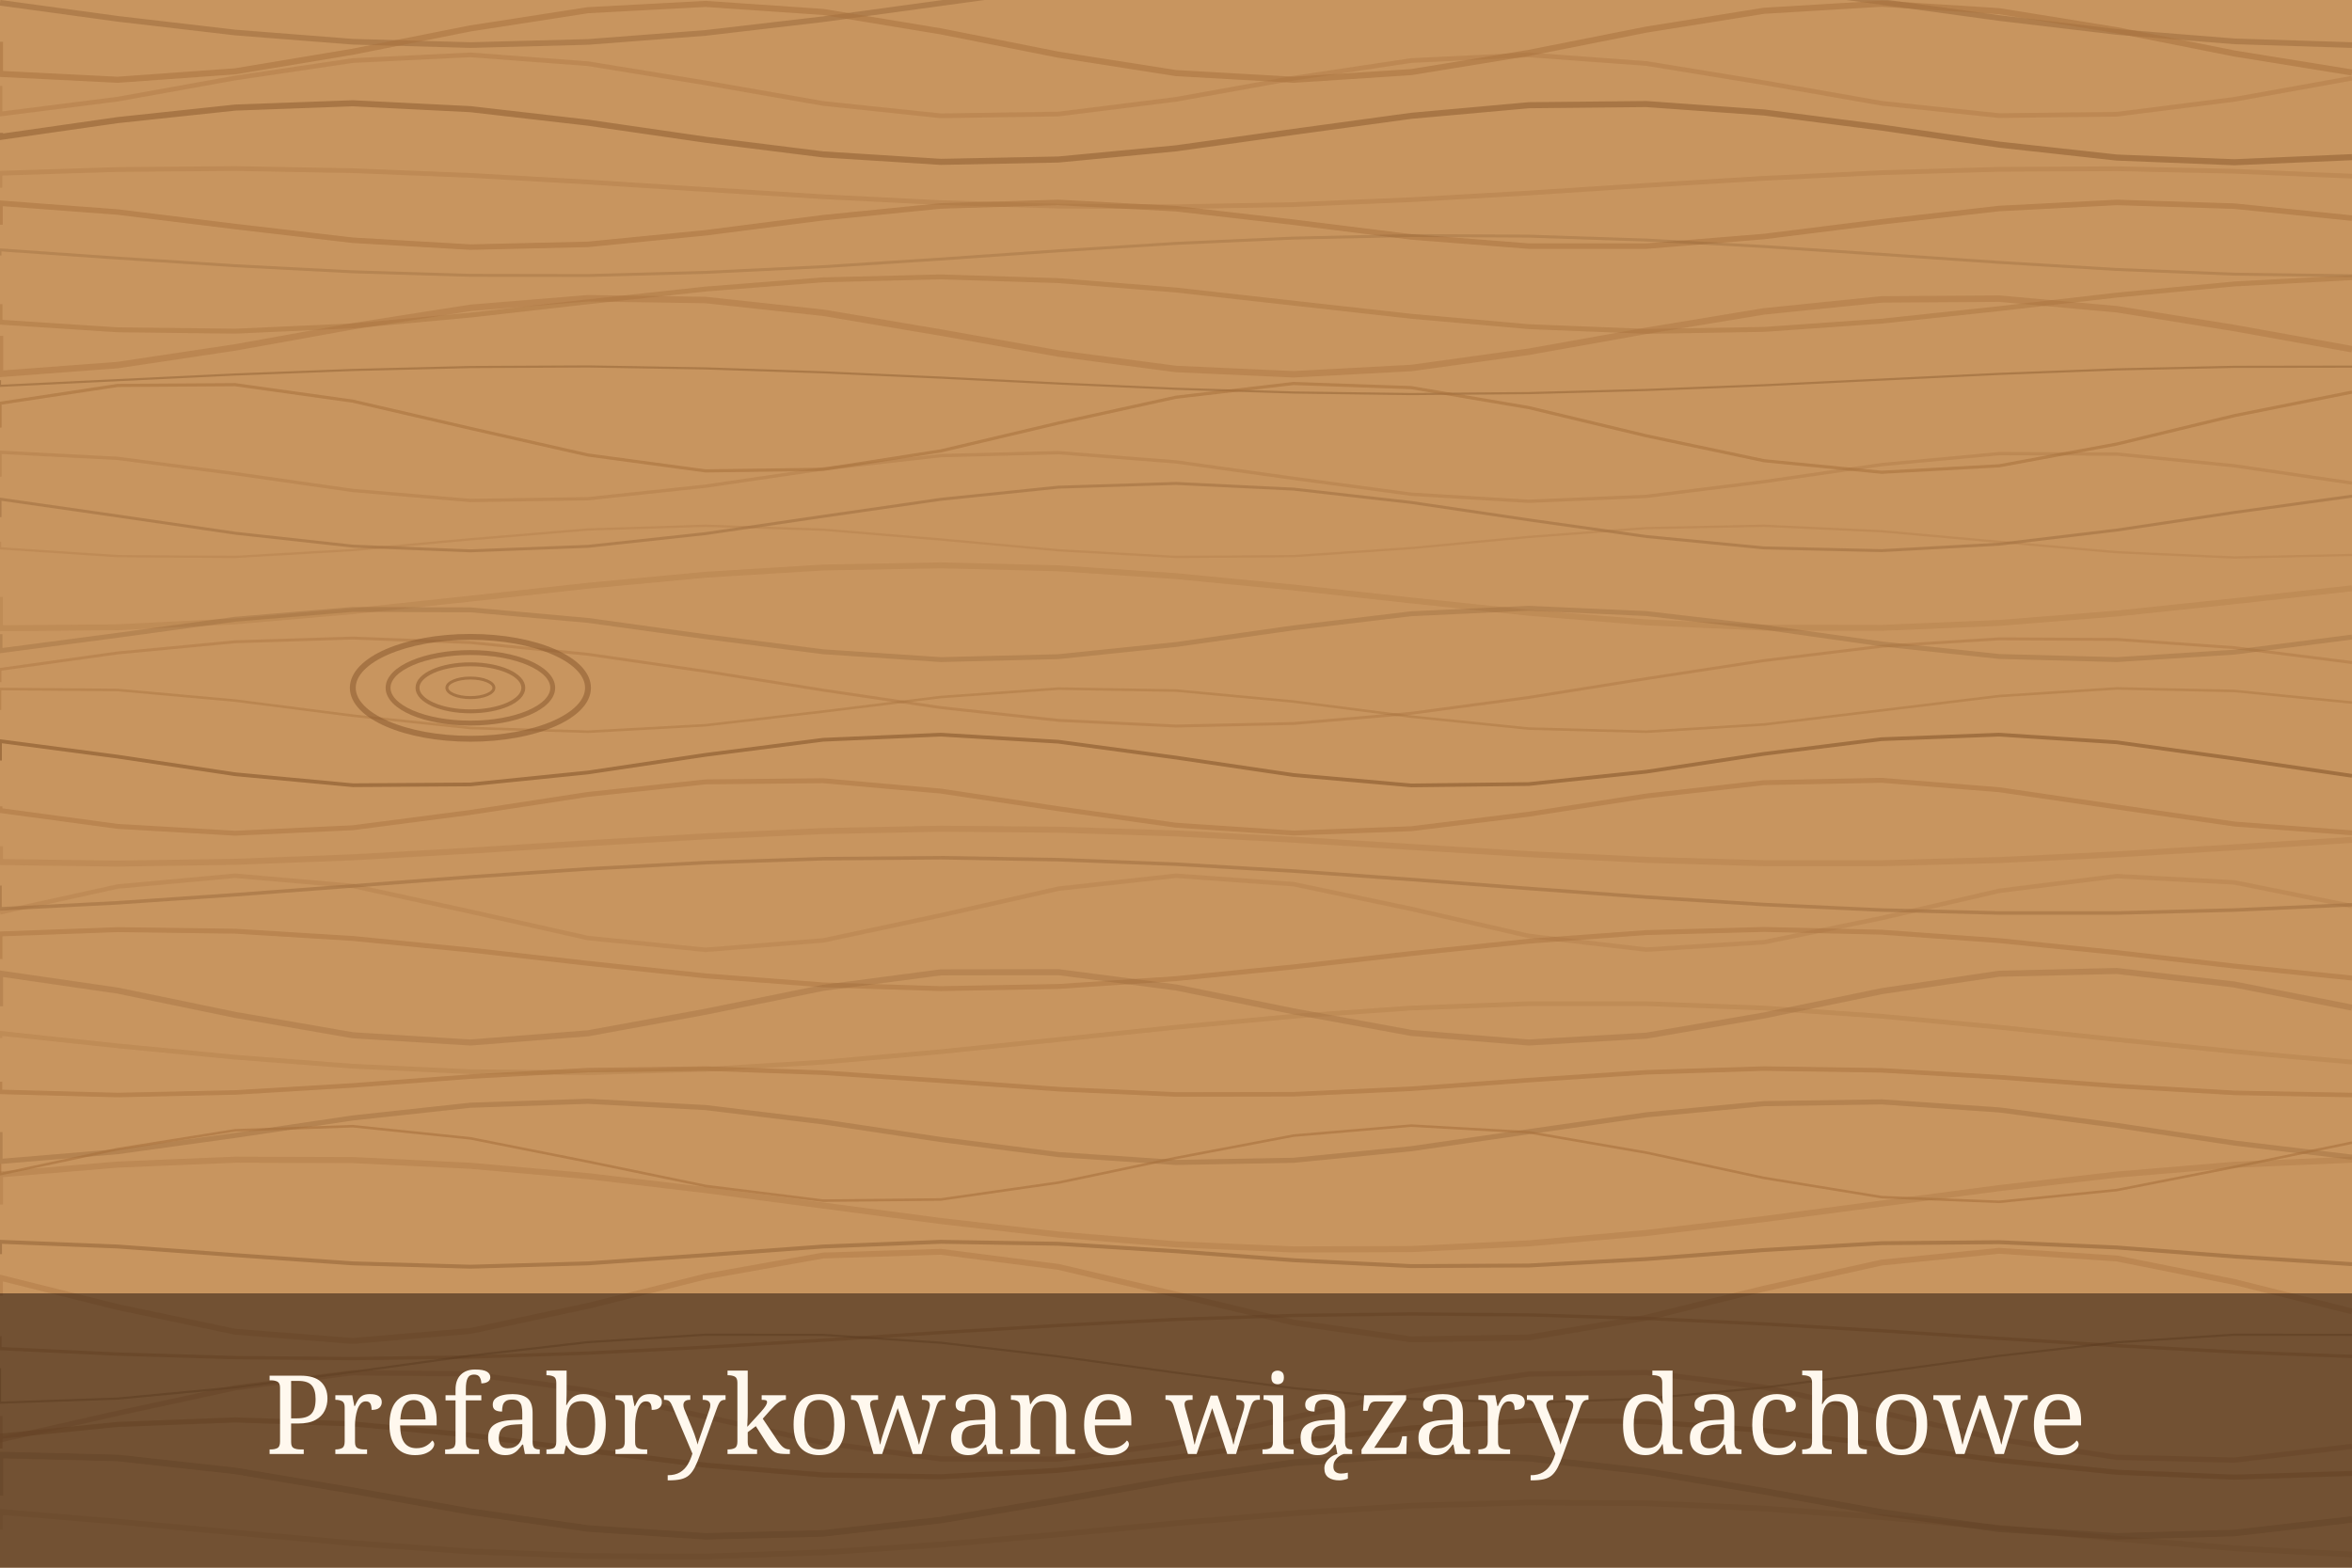
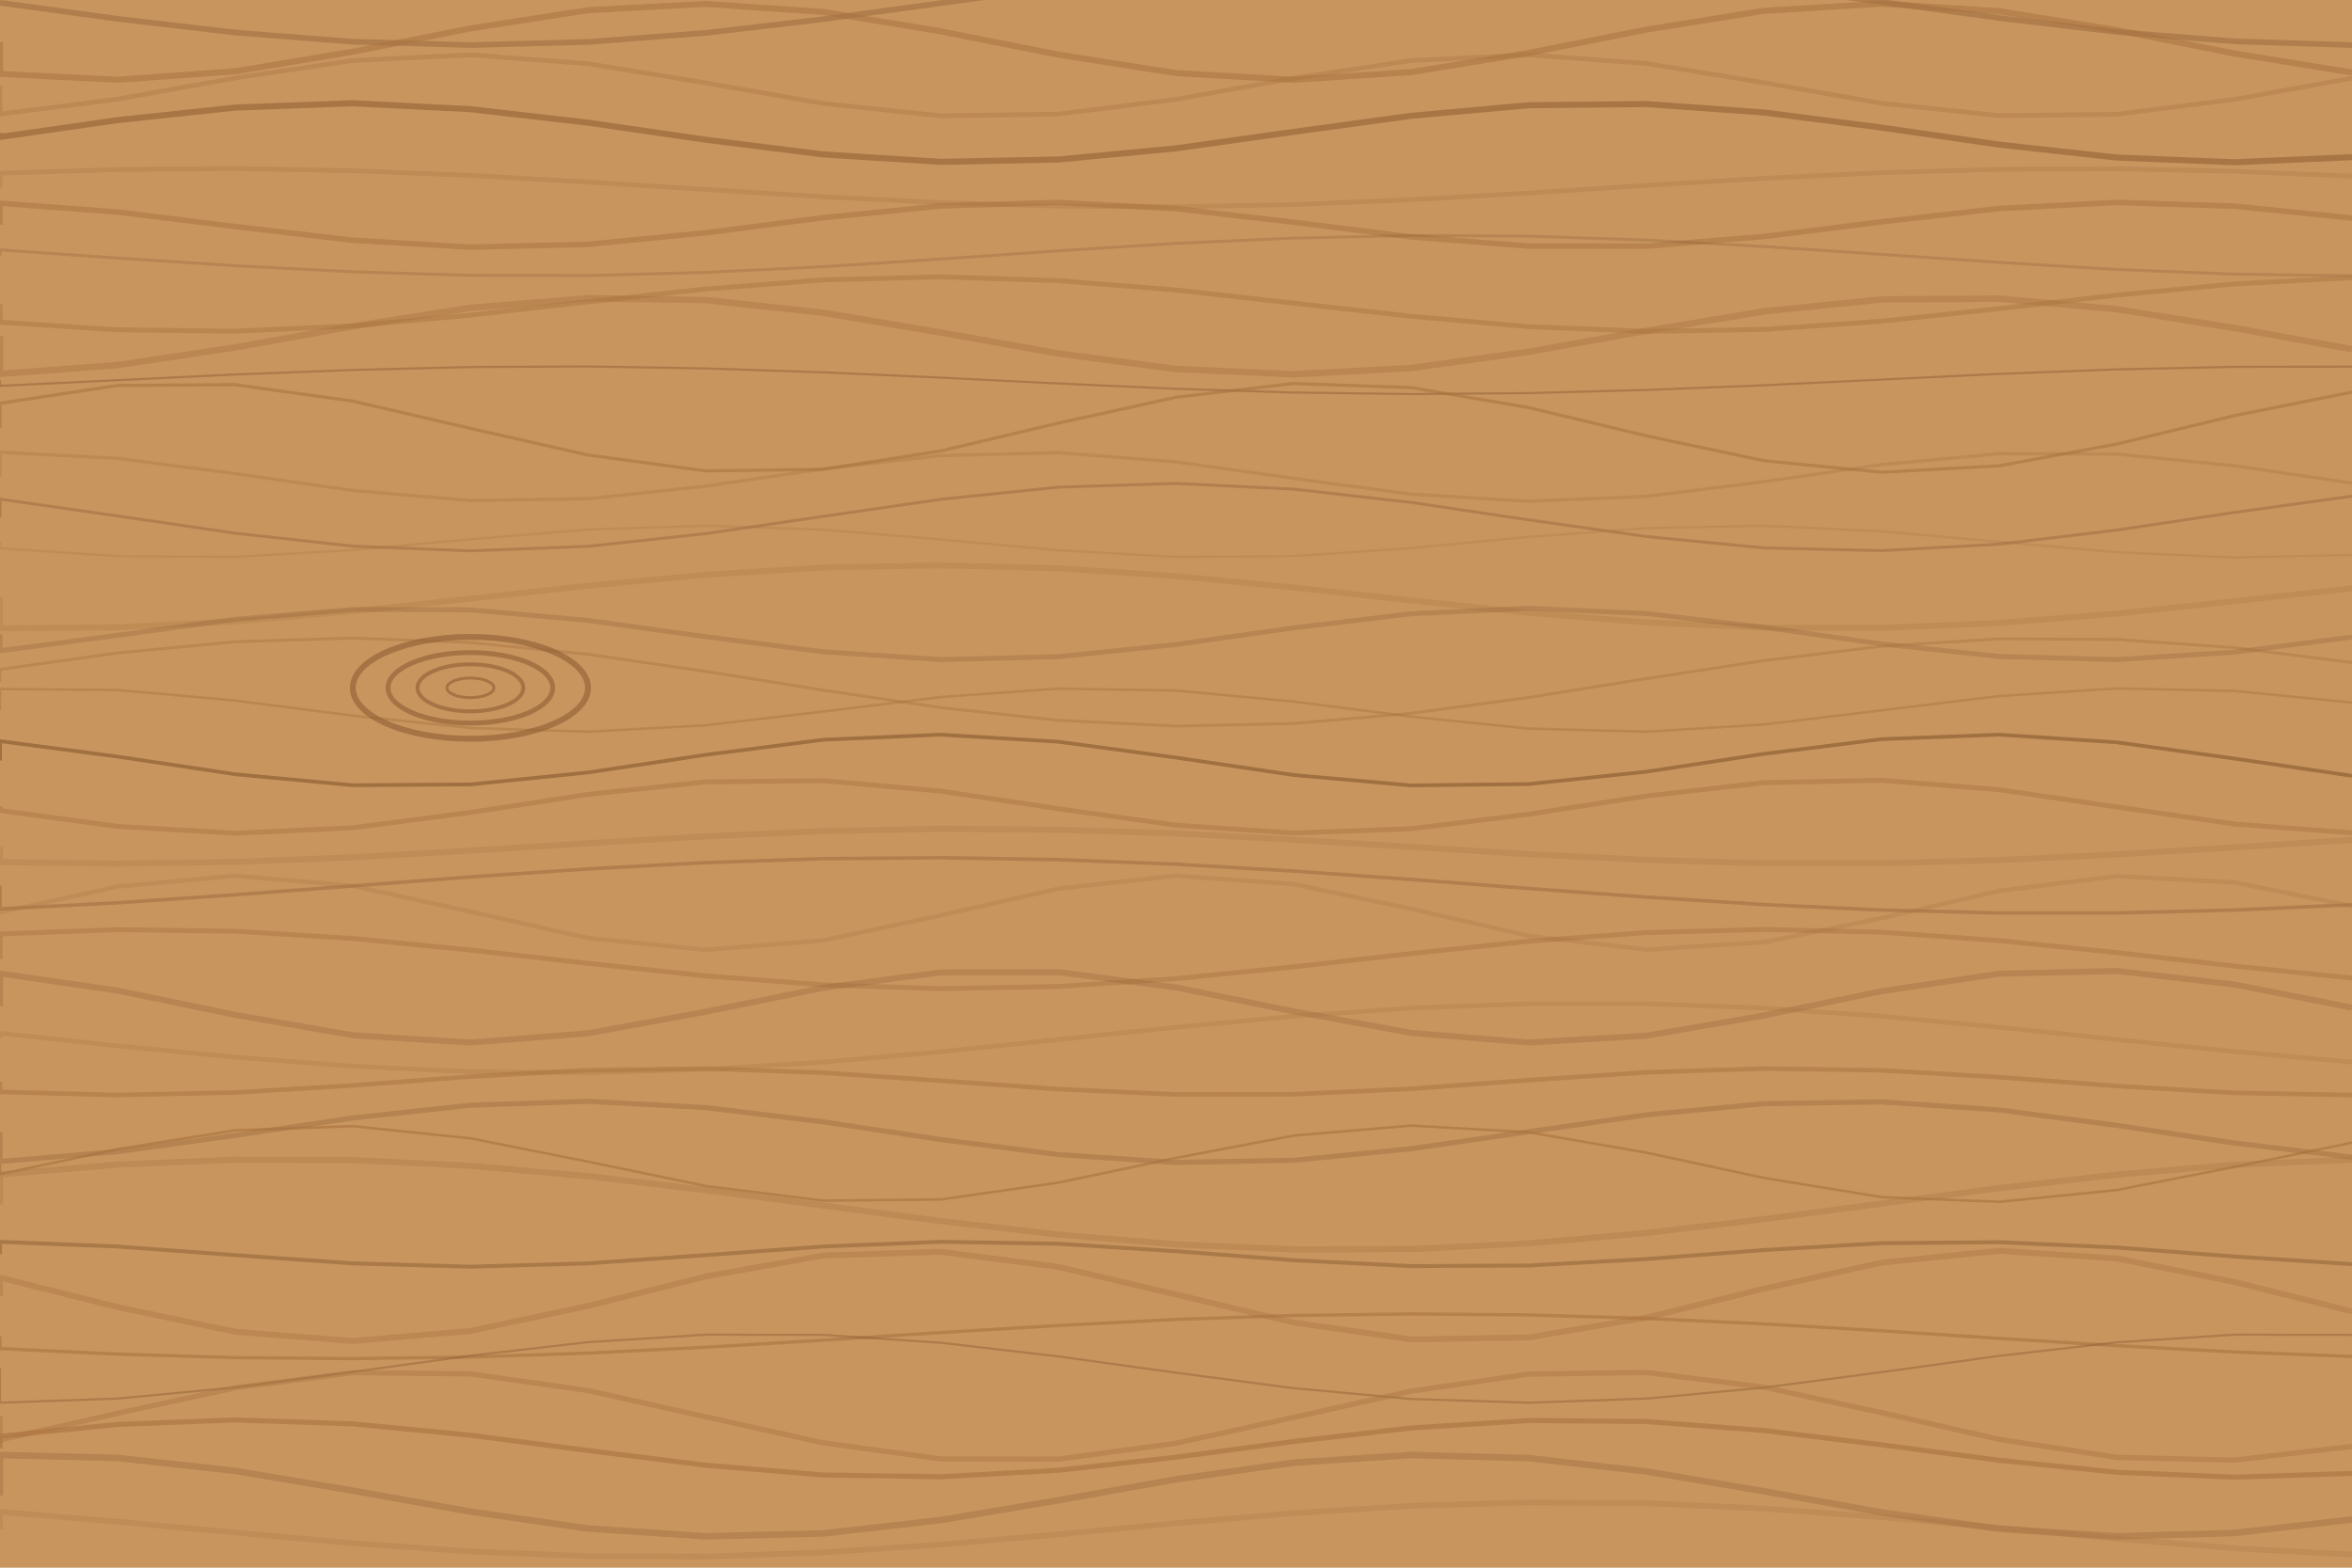
- <svg xmlns="http://www.w3.org/2000/svg" viewBox="0 0 1200 800" width="1200" height="800" role="img" aria-label="Prefabrykowane wiązary dachowe">
+ <svg xmlns="http://www.w3.org/2000/svg" viewBox="0 0 1200 800" width="1200" height="800" role="img" aria-label="Drewno">
  <rect width="1200" height="800" fill="#c8955f" />
  <path d="M0 1.4 L0 1.4 L60 9.6 L120 16.6 L180 21.3 L240 23.0 L300 21.4 L360 16.8 L420 9.8 L480 1.6 L540 -6.6 L600 -13.7 L660 -18.4 L720 -20.2 L780 -18.7 L840 -14.1 L900 -7.2 L960 1.0 L1020 9.2 L1080 16.3 L1140 21.1 L1200 23.0" stroke="#8a5a2e" stroke-width="2.9" fill="none" opacity="0.38" />
  <path d="M0 21.3 L0 37.7 L60 40.7 L120 36.4 L180 26.4 L240 14.5 L300 5.2 L360 2.0 L420 6.1 L480 16.0 L540 27.9 L600 37.3 L660 40.7 L720 36.8 L780 27.0 L840 15.1 L900 5.5 L960 1.9 L1020 5.7 L1080 15.4 L1140 27.3 L1200 37.0" stroke="#a8713d" stroke-width="3.1" fill="none" opacity="0.53" />
  <path d="M0 43.8 L0 58.2 L60 50.6 L120 39.8 L180 30.9 L240 28.0 L300 32.5 L360 42.3 L420 52.8 L480 59.1 L540 58.2 L600 50.7 L660 39.9 L720 30.9 L780 28.0 L840 32.4 L900 42.2 L960 52.7 L1020 59.0 L1080 58.3 L1140 50.7 L1200 39.9" stroke="#a8713d" stroke-width="2.4" fill="none" opacity="0.35" />
  <path d="M0 67.8 L0 69.9 L60 61.3 L120 54.9 L180 52.7 L240 55.7 L300 62.6 L360 71.3 L420 78.8 L480 82.6 L540 81.4 L600 75.7 L660 67.3 L720 59.1 L780 53.7 L840 53.1 L900 57.4 L960 65.1 L1020 73.8 L1080 80.4 L1140 82.8 L1200 80.2" stroke="#8a5a2e" stroke-width="3.1" fill="none" opacity="0.52" />
  <path d="M0 95.8 L0 88.4 L60 86.5 L120 86.0 L180 87.1 L240 89.5 L300 92.9 L360 96.7 L420 100.4 L480 103.4 L540 105.2 L600 105.5 L660 104.4 L720 101.9 L780 98.5 L840 94.6 L900 91.0 L960 88.1 L1020 86.4 L1080 86.1 L1140 87.4 L1200 89.9" stroke="#a8713d" stroke-width="2.4" fill="none" opacity="0.31" />
  <path d="M0 114.7 L0 103.7 L60 108.2 L120 115.6 L180 122.6 L240 126.1 L300 124.7 L360 118.8 L420 111.1 L480 105.1 L540 103.3 L600 106.5 L660 113.4 L720 120.9 L780 125.6 L840 125.6 L900 120.7 L960 113.2 L1020 106.4 L1080 103.3 L1140 105.2 L1200 111.3" stroke="#a8713d" stroke-width="2.8" fill="none" opacity="0.51" />
  <path d="M0 130.4 L0 127.5 L60 131.7 L120 135.6 L180 138.7 L240 140.5 L300 140.6 L360 139.0 L420 136.1 L480 132.2 L540 128.0 L600 124.2 L660 121.5 L720 120.2 L780 120.5 L840 122.5 L900 125.8 L960 129.8 L1020 133.9 L1080 137.5 L1140 139.9 L1200 140.7" stroke="#8a5a2e" stroke-width="1.5" fill="none" opacity="0.28" />
  <path d="M0 155.2 L0 164.4 L60 168.3 L120 169.0 L180 166.3 L240 160.8 L300 154.0 L360 147.5 L420 142.8 L480 141.3 L540 143.2 L600 148.0 L660 154.7 L720 161.4 L780 166.7 L840 169.1 L900 168.1 L960 163.9 L1020 157.5 L1080 150.6 L1140 144.9 L1200 141.7" stroke="#a8713d" stroke-width="2.5" fill="none" opacity="0.43" />
  <path d="M0 171.4 L0 190.8 L60 186.3 L120 177.3 L180 166.5 L240 157.1 L300 152.2 L360 153.1 L420 159.6 L480 169.7 L540 180.4 L600 188.3 L660 191.0 L720 187.8 L780 179.5 L840 168.8 L900 158.9 L960 152.8 L1020 152.4 L1080 157.8 L1140 167.4 L1200 178.2" stroke="#a8713d" stroke-width="3.3" fill="none" opacity="0.41" />
  <path d="M0 194.0 L0 196.9 L60 194.0 L120 191.1 L180 188.8 L240 187.3 L300 187.0 L360 188.0 L420 190.0 L480 192.7 L540 195.7 L600 198.4 L660 200.3 L720 201.1 L780 200.6 L840 199.0 L900 196.6 L960 193.7 L1020 190.8 L1080 188.5 L1140 187.2 L1200 187.1" stroke="#8a5a2e" stroke-width="1.1" fill="none" opacity="0.46" />
  <path d="M0 218.2 L0 205.8 L60 196.7 L120 196.3 L180 204.7 L240 218.6 L300 232.2 L360 240.3 L420 239.5 L480 230.1 L540 215.9 L600 202.7 L660 195.7 L720 197.8 L780 208.0 L840 222.4 L900 235.1 L960 241.0 L1020 237.7 L1080 226.6 L1140 212.1 L1200 200.1" stroke="#a8713d" stroke-width="1.6" fill="none" opacity="0.58" />
  <path d="M0 243.3 L0 230.8 L60 233.9 L120 241.7 L180 250.3 L240 255.4 L300 254.5 L360 248.1 L420 239.3 L480 232.5 L540 231.0 L600 235.7 L660 244.1 L720 252.2 L780 255.8 L840 253.3 L900 245.8 L960 237.1 L1020 231.5 L1080 231.7 L1140 237.7 L1200 246.5" stroke="#a8713d" stroke-width="1.7" fill="none" opacity="0.33" />
  <path d="M0 263.9 L0 254.7 L60 263.3 L120 272.1 L180 278.7 L240 281.1 L300 278.8 L360 272.3 L420 263.5 L480 254.8 L540 248.6 L600 246.7 L660 249.6 L720 256.4 L780 265.3 L840 273.8 L900 279.6 L960 281.0 L1020 277.7 L1080 270.5 L1140 261.5 L1200 253.2" stroke="#8a5a2e" stroke-width="1.5" fill="none" opacity="0.37" />
  <path d="M0 276.4 L0 279.8 L60 283.8 L120 284.2 L180 280.7 L240 275.2 L300 270.2 L360 268.3 L420 270.3 L480 275.3 L540 280.8 L600 284.2 L660 283.8 L720 279.7 L780 274.0 L840 269.5 L900 268.3 L960 271.1 L1020 276.5 L1080 281.8 L1140 284.5 L1200 283.2" stroke="#a8713d" stroke-width="1.2" fill="none" opacity="0.26" />
  <path d="M0 304.6 L0 320.6 L60 320.1 L120 317.1 L180 311.9 L240 305.5 L300 298.9 L360 293.3 L420 289.6 L480 288.5 L540 290.0 L600 294.0 L660 299.8 L720 306.4 L780 312.7 L840 317.6 L900 320.3 L960 320.4 L1020 317.9 L1080 313.1 L1140 306.8 L1200 300.2" stroke="#a8713d" stroke-width="3.0" fill="none" opacity="0.27" />
  <path d="M0 323.6 L0 332.1 L60 324.2 L120 316.0 L180 311.0 L240 311.2 L300 316.6 L360 324.9 L420 332.6 L480 336.6 L540 335.1 L600 328.9 L660 320.4 L720 313.2 L780 310.4 L840 313.1 L900 320.1 L960 328.6 L1020 335.0 L1080 336.6 L1140 332.8 L1200 325.1" stroke="#8a5a2e" stroke-width="2.5" fill="none" opacity="0.28" />
  <path d="M0 348.1 L0 341.6 L60 333.2 L120 327.5 L180 325.6 L240 327.9 L300 333.9 L360 342.6 L420 352.2 L480 361.1 L540 367.6 L600 370.5 L660 369.2 L720 364.0 L780 355.9 L840 346.3 L900 337.1 L960 329.8 L1020 326.0 L1080 326.3 L1140 330.5 L1200 338.1" stroke="#a8713d" stroke-width="1.5" fill="none" opacity="0.40" />
  <path d="M0 362.3 L0 351.6 L60 352.1 L120 357.5 L180 365.2 L240 371.5 L300 373.4 L360 370.1 L420 363.1 L480 355.7 L540 351.4 L600 352.4 L660 358.0 L720 365.7 L780 371.8 L840 373.4 L900 369.7 L960 362.5 L1020 355.2 L1080 351.3 L1140 352.6 L1200 358.5" stroke="#a8713d" stroke-width="1.3" fill="none" opacity="0.43" />
  <path d="M0 388.1 L0 378.2 L60 386.1 L120 395.1 L180 400.7 L240 400.3 L300 394.2 L360 385.2 L420 377.5 L480 374.9 L540 378.5 L600 386.6 L660 395.5 L720 400.8 L780 400.1 L840 393.8 L900 384.7 L960 377.2 L1020 374.9 L1080 378.8 L1140 387.1 L1200 395.9" stroke="#8a5a2e" stroke-width="1.9" fill="none" opacity="0.63" />
  <path d="M0 411.5 L0 413.6 L60 421.7 L120 425.2 L180 422.4 L240 414.6 L300 405.4 L360 399.0 L420 398.4 L480 403.7 L540 412.7 L600 421.1 L660 425.1 L720 422.9 L780 415.5 L840 406.2 L900 399.4 L960 398.2 L1020 403.0 L1080 411.8 L1140 420.5 L1200 425.0" stroke="#a8713d" stroke-width="2.5" fill="none" opacity="0.45" />
  <path d="M0 431.8 L0 439.9 L60 440.7 L120 439.8 L180 437.5 L240 434.1 L300 430.3 L360 426.8 L420 424.1 L480 422.9 L540 423.4 L600 425.3 L660 428.5 L720 432.2 L780 435.9 L840 438.8 L900 440.5 L960 440.5 L1020 438.9 L1080 436.0 L1140 432.4 L1200 428.6" stroke="#a8713d" stroke-width="3.1" fill="none" opacity="0.26" />
  <path d="M0 451.9 L0 463.8 L60 460.7 L120 456.6 L180 452.1 L240 447.5 L300 443.4 L360 440.2 L420 438.2 L480 437.7 L540 438.7 L600 441.0 L660 444.5 L720 448.8 L780 453.4 L840 457.8 L900 461.6 L960 464.4 L1020 465.9 L1080 465.9 L1140 464.4 L1200 461.7" stroke="#8a5a2e" stroke-width="1.8" fill="none" opacity="0.37" />
  <path d="M0 465.8 L0 465.6 L60 452.4 L120 446.9 L180 452.1 L240 465.2 L300 478.7 L360 484.7 L420 479.9 L480 467.1 L540 453.5 L600 446.9 L660 451.2 L720 463.8 L780 477.6 L840 484.6 L900 480.8 L960 468.5 L1020 454.6 L1080 447.1 L1140 450.3 L1200 462.4" stroke="#a8713d" stroke-width="2.3" fill="none" opacity="0.26" />
  <path d="M0 489.4 L0 476.6 L60 474.4 L120 475.2 L180 478.9 L240 484.8 L300 491.6 L360 498.0 L420 502.6 L480 504.5 L540 503.4 L600 499.4 L660 493.4 L720 486.6 L780 480.3 L840 475.9 L900 474.3 L960 475.7 L1020 480.0 L1080 486.1 L1140 493.0 L1200 499.1" stroke="#a8713d" stroke-width="2.5" fill="none" opacity="0.45" />
  <path d="M0 513.5 L0 496.8 L60 505.5 L120 517.9 L180 528.3 L240 532.0 L300 527.3 L360 516.3 L420 504.1 L480 496.2 L540 496.1 L600 503.9 L660 516.1 L720 527.1 L780 532.0 L840 528.5 L900 518.2 L960 505.8 L1020 496.9 L1080 495.5 L1140 502.4 L1200 514.2" stroke="#8a5a2e" stroke-width="3.1" fill="none" opacity="0.26" />
  <path d="M0 529.7 L0 527.3 L60 533.7 L120 539.5 L180 544.1 L240 546.9 L300 547.4 L360 545.7 L420 542.0 L480 536.7 L540 530.5 L600 524.2 L660 518.6 L720 514.4 L780 512.2 L840 512.2 L900 514.4 L960 518.6 L1020 524.2 L1080 530.5 L1140 536.6 L1200 542.0" stroke="#a8713d" stroke-width="2.4" fill="none" opacity="0.27" />
  <path d="M0 552.0 L0 557.2 L60 558.8 L120 557.5 L180 553.9 L240 549.4 L300 546.1 L360 545.3 L420 547.4 L480 551.5 L540 555.8 L600 558.5 L660 558.4 L720 555.6 L780 551.2 L840 547.2 L900 545.3 L960 546.2 L1020 549.7 L1080 554.2 L1140 557.7 L1200 558.8" stroke="#a8713d" stroke-width="2.3" fill="none" opacity="0.51" />
  <path d="M0 577.7 L0 592.7 L60 587.7 L120 579.4 L180 570.5 L240 564.0 L300 562.0 L360 565.2 L420 572.5 L480 581.5 L540 589.2 L600 593.2 L660 592.1 L720 586.2 L780 577.5 L840 568.9 L900 563.2 L960 562.3 L1020 566.4 L1080 574.3 L1140 583.3 L1200 590.5" stroke="#8a5a2e" stroke-width="2.6" fill="none" opacity="0.31" />
  <path d="M0 593.9 L0 599.2 L60 586.4 L120 576.8 L180 574.7 L240 580.9 L300 592.8 L360 605.2 L420 612.7 L480 612.1 L540 603.5 L600 590.9 L660 579.5 L720 574.4 L780 577.8 L840 588.2 L900 601.1 L960 610.9 L1020 613.3 L1080 607.3 L1140 595.5 L1200 583.1" stroke="#a8713d" stroke-width="1.3" fill="none" opacity="0.61" />
  <path d="M0 614.7 L0 599.3 L60 594.3 L120 591.8 L180 592.0 L240 594.9 L300 600.2 L360 607.3 L420 615.2 L480 623.1 L540 630.0 L600 635.0 L660 637.6 L720 637.4 L780 634.5 L840 629.2 L900 622.1 L960 614.2 L1020 606.3 L1080 599.4 L1140 594.4 L1200 591.8" stroke="#a8713d" stroke-width="3.1" fill="none" opacity="0.34" />
  <path d="M0 640.0 L0 633.7 L60 636.1 L120 640.5 L180 644.7 L240 646.4 L300 644.7 L360 640.5 L420 636.1 L480 633.7 L540 634.7 L600 638.5 L660 643.1 L720 646.1 L780 645.8 L840 642.5 L900 637.9 L960 634.4 L1020 633.9 L1080 636.6 L1140 641.2 L1200 645.1" stroke="#8a5a2e" stroke-width="2.0" fill="none" opacity="0.48" />
  <path d="M0 661.3 L0 652.0 L60 667.0 L120 679.6 L180 684.3 L240 679.2 L300 666.4 L360 651.4 L420 640.7 L480 638.8 L540 646.5 L600 660.6 L660 674.9 L720 683.5 L780 682.5 L840 672.4 L900 657.6 L960 644.3 L1020 638.3 L1080 642.2 L1140 654.2 L1200 669.2" stroke="#a8713d" stroke-width="3.0" fill="none" opacity="0.38" />
  <path d="M0 681.9 L0 688.2 L60 691.0 L120 692.8 L180 693.3 L240 692.5 L300 690.5 L360 687.5 L420 683.9 L480 680.0 L540 676.4 L600 673.3 L660 671.3 L720 670.5 L780 671.0 L840 672.8 L900 675.6 L960 679.1 L1020 683.0 L1080 686.7 L1140 689.9 L1200 692.2" stroke="#a8713d" stroke-width="1.7" fill="none" opacity="0.57" />
  <path d="M0 698.2 L0 715.8 L60 713.7 L120 708.0 L180 700.1 L240 691.8 L300 684.9 L360 681.1 L420 681.2 L480 685.2 L540 692.2 L600 700.5 L660 708.4 L720 713.9 L780 715.8 L840 713.7 L900 708.1 L960 700.2 L1020 691.9 L1080 685.0 L1140 681.1 L1200 681.2" stroke="#8a5a2e" stroke-width="1.1" fill="none" opacity="0.44" />
  <path d="M0 722.6 L0 734.8 L60 721.2 L120 708.2 L180 700.5 L240 701.1 L300 709.6 L360 723.0 L420 736.3 L480 744.5 L540 744.6 L600 736.5 L660 723.3 L720 709.9 L780 701.2 L840 700.4 L900 707.9 L960 720.9 L1020 734.5 L1080 743.7 L1140 745.1 L1200 738.1" stroke="#a8713d" stroke-width="2.7" fill="none" opacity="0.40" />
  <path d="M0 739.2 L0 732.9 L60 726.9 L120 724.6 L180 726.6 L240 732.4 L300 740.2 L360 747.7 L420 752.7 L480 753.6 L540 750.3 L600 743.6 L660 735.6 L720 728.7 L780 724.9 L840 725.4 L900 730.0 L960 737.3 L1020 745.2 L1080 751.3 L1140 753.8 L1200 751.9" stroke="#a8713d" stroke-width="2.6" fill="none" opacity="0.57" />
  <path d="M0 763.2 L0 742.5 L60 744.0 L120 750.6 L180 760.7 L240 771.4 L300 780.0 L360 784.0 L420 782.5 L480 775.7 L540 765.6 L600 754.9 L660 746.4 L720 742.5 L780 744.1 L840 750.9 L900 761.0 L960 771.8 L1020 780.2 L1080 784.0 L1140 782.3 L1200 775.4" stroke="#8a5a2e" stroke-width="3.3" fill="none" opacity="0.30" />
  <path d="M0 780.5 L0 771.5 L60 776.5 L120 782.1 L180 787.5 L240 791.7 L300 794.1 L360 794.3 L420 792.2 L480 788.2 L540 783.0 L600 777.3 L660 772.2 L720 768.4 L780 766.7 L840 767.1 L900 769.8 L960 774.2 L1020 779.6 L1080 785.2 L1140 790.1 L1200 793.3" stroke="#a8713d" stroke-width="2.9" fill="none" opacity="0.28" />
  <ellipse cx="240" cy="351" rx="60" ry="26" fill="none" stroke="#8a5a2e" stroke-width="3" opacity="0.55" />
  <ellipse cx="240" cy="351" rx="42" ry="18" fill="none" stroke="#8a5a2e" stroke-width="2.5" opacity="0.55" />
  <ellipse cx="240" cy="351" rx="27" ry="12" fill="none" stroke="#8a5a2e" stroke-width="2" opacity="0.55" />
  <ellipse cx="240" cy="351" rx="12" ry="5" fill="none" stroke="#8a5a2e" stroke-width="1.5" opacity="0.55" />
-   <rect x="0" y="660" width="1200" height="140" fill="#2b1a0e" opacity="0.55" />
-   <text x="600" y="742" font-family="Georgia, serif" font-size="56" fill="#fff8ee" text-anchor="middle">Prefabrykowane wiązary dachowe</text>
</svg>
